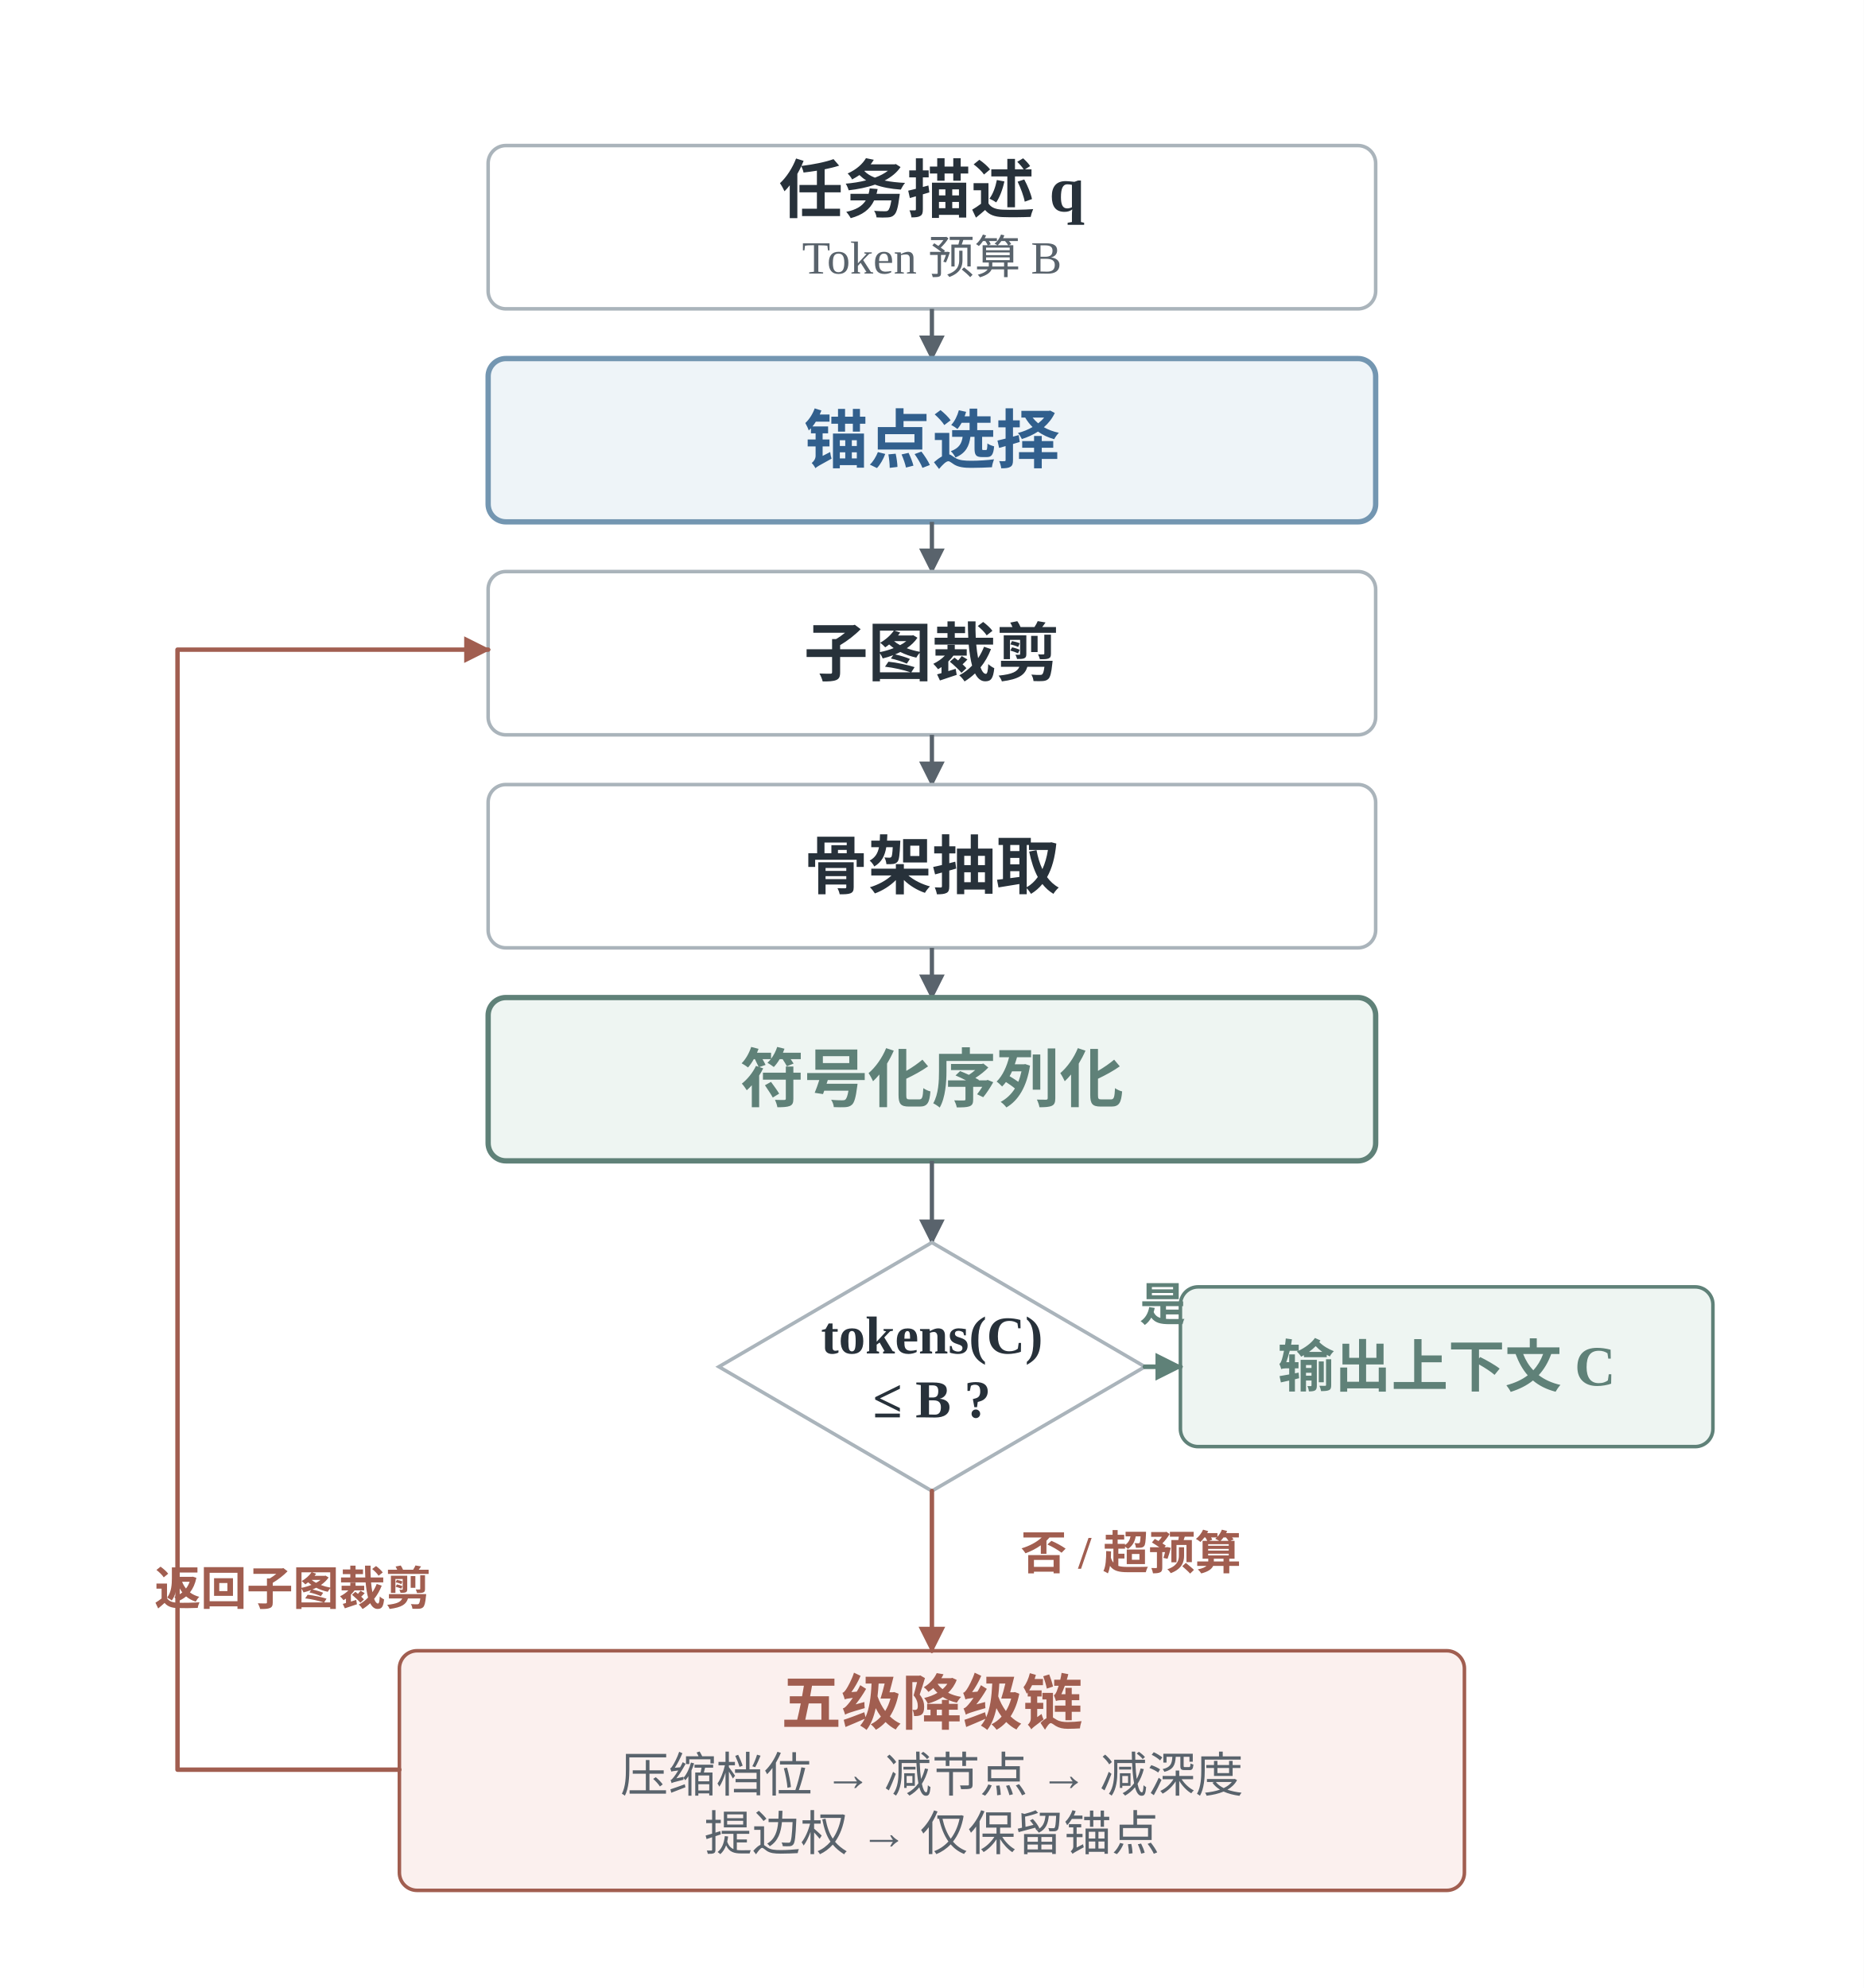
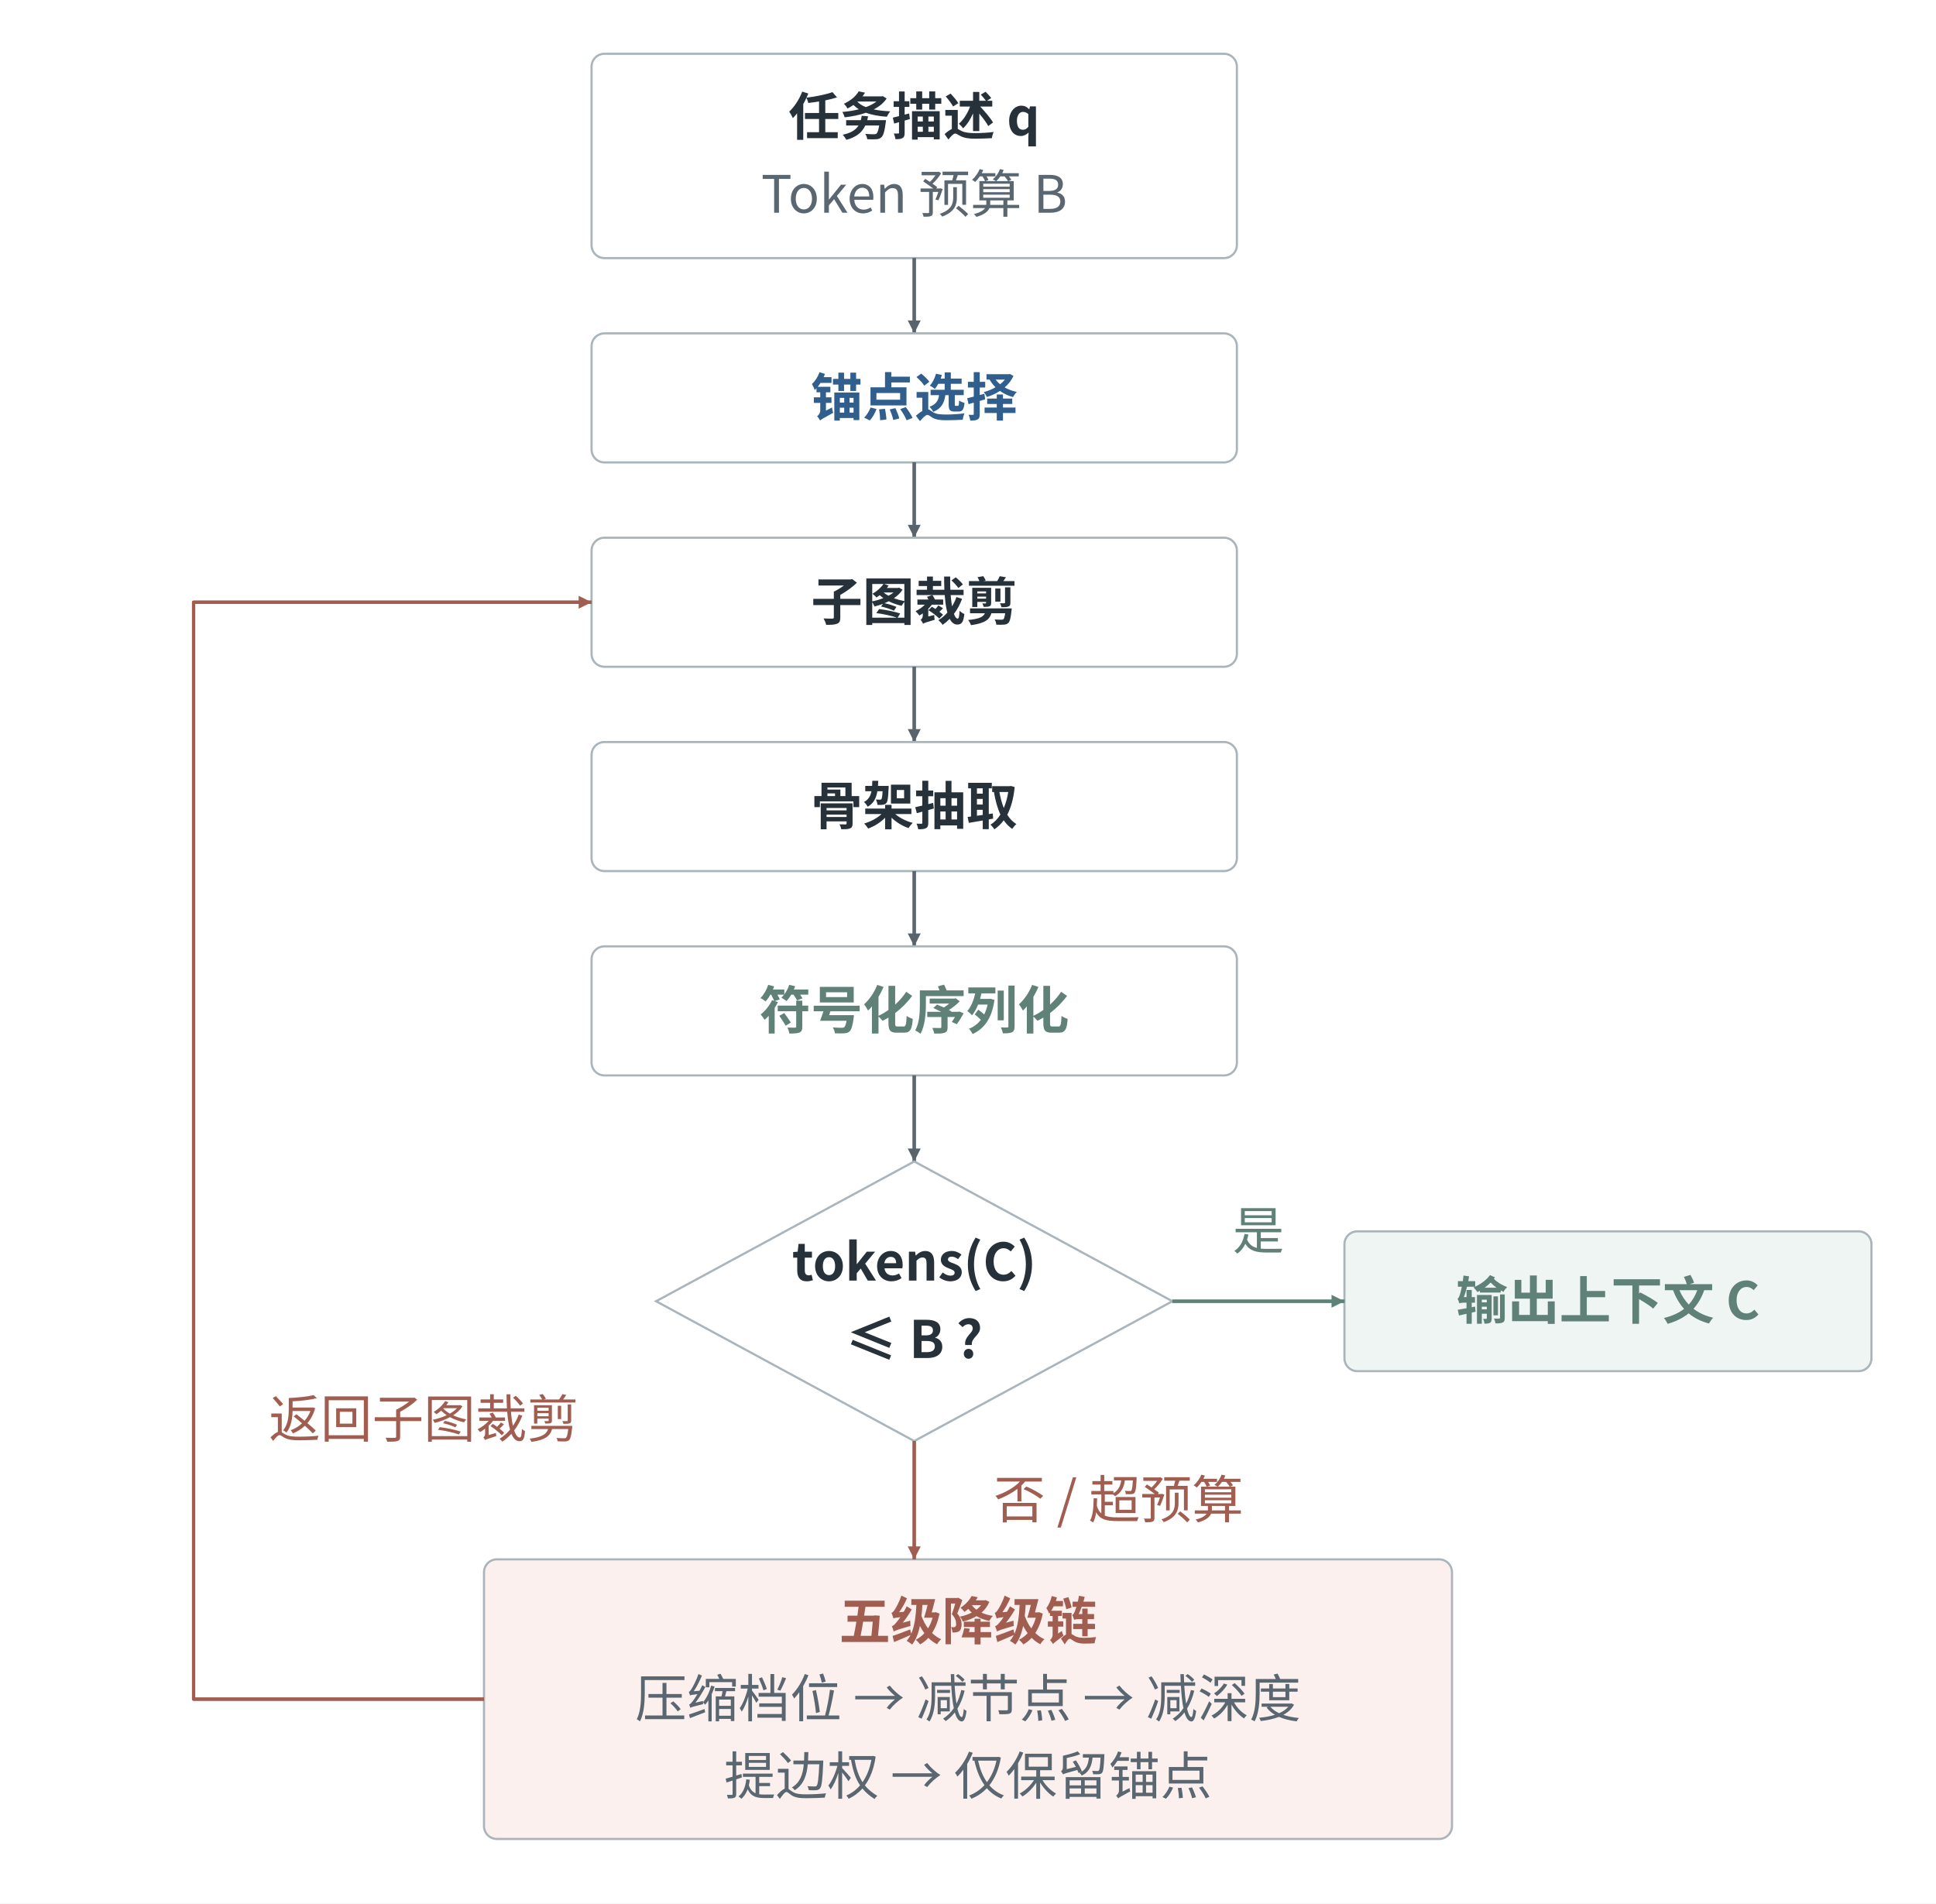
- <svg xmlns="http://www.w3.org/2000/svg" width="1050" height="1120" viewBox="0 0 1050 1120">
+ <svg xmlns="http://www.w3.org/2000/svg" width="1800" height="1770" viewBox="0 0 1800 1770">
  <defs>
-     <marker id="arrow" markerWidth="6" markerHeight="6" refX="5.4" refY="3" orient="auto" markerUnits="strokeWidth">
-       <path d="M0,0 L6,3 L0,6 Z" fill="#59636c" />
+     <marker id="arrow-gray" markerWidth="16" markerHeight="16" refX="12" refY="6" orient="auto" markerUnits="userSpaceOnUse">
+       <path d="M0,0 L12,6 L0,12 Z" fill="#59636c" />
    </marker>
-     <marker id="blueArrow" markerWidth="6" markerHeight="6" refX="5.4" refY="3" orient="auto" markerUnits="strokeWidth">
-       <path d="M0,0 L6,3 L0,6 Z" fill="#315f8d" />
+     <marker id="arrow-blue" markerWidth="16" markerHeight="16" refX="12" refY="6" orient="auto" markerUnits="userSpaceOnUse">
+       <path d="M0,0 L12,6 L0,12 Z" fill="#315f8d" />
    </marker>
-     <marker id="greenArrow" markerWidth="6" markerHeight="6" refX="5.4" refY="3" orient="auto" markerUnits="strokeWidth">
-       <path d="M0,0 L6,3 L0,6 Z" fill="#5f8178" />
+     <marker id="arrow-green" markerWidth="16" markerHeight="16" refX="12" refY="6" orient="auto" markerUnits="userSpaceOnUse">
+       <path d="M0,0 L12,6 L0,12 Z" fill="#5f8178" />
    </marker>
-     <marker id="redArrow" markerWidth="6" markerHeight="6" refX="5.4" refY="3" orient="auto" markerUnits="strokeWidth">
-       <path d="M0,0 L6,3 L0,6 Z" fill="#a15e50" />
+     <marker id="arrow-red" markerWidth="16" markerHeight="16" refX="12" refY="6" orient="auto" markerUnits="userSpaceOnUse">
+       <path d="M0,0 L12,6 L0,12 Z" fill="#a15e50" />
    </marker>
-     <style>.cn{font-family:Microsoft YaHei, Noto Sans CJK SC, SimSun, sans-serif;}</style>
  </defs>
-   <rect width="1050" height="1120" fill="#ffffff" />
-   <rect x="275" y="82" width="500" height="92" rx="10" fill="#fff" stroke="#aab4bb" stroke-width="2" />
-   <text x="525" y="107.14" text-anchor="middle" dominant-baseline="middle" class="" style="font-size:36px;font-weight:650;fill:#27313a">任务描述 q</text>
-   <text x="525" y="148.14" text-anchor="middle" dominant-baseline="middle" class="" style="font-size:26px;font-weight:400;fill:#59636c">Token 预算 B</text>
-   <line x1="525" y1="174" x2="525" y2="202" stroke="#59636c" stroke-width="2.4" marker-end="url(#arrow)" />
-   <rect x="275" y="202" width="500" height="92" rx="10" fill="#eef4f8" stroke="#7396b1" stroke-width="3" />
-   <text x="525" y="248" text-anchor="middle" dominant-baseline="middle" class="" style="font-size:36px;font-weight:650;fill:#315f8d">锚点选择</text>
-   <line x1="525" y1="294" x2="525" y2="322" stroke="#59636c" stroke-width="2.4" marker-end="url(#arrow)" />
-   <rect x="275" y="322" width="500" height="92" rx="10" fill="#fff" stroke="#aab4bb" stroke-width="2" />
-   <text x="525" y="368" text-anchor="middle" dominant-baseline="middle" class="" style="font-size:36px;font-weight:650;fill:#27313a">子图裁剪</text>
-   <line x1="525" y1="414" x2="525" y2="442" stroke="#59636c" stroke-width="2.4" marker-end="url(#arrow)" />
-   <rect x="275" y="442" width="500" height="92" rx="10" fill="#fff" stroke="#aab4bb" stroke-width="2" />
-   <text x="525" y="488" text-anchor="middle" dominant-baseline="middle" class="" style="font-size:36px;font-weight:650;fill:#27313a">骨架抽取</text>
-   <line x1="525" y1="534" x2="525" y2="562" stroke="#59636c" stroke-width="2.4" marker-end="url(#arrow)" />
-   <rect x="275" y="562" width="500" height="92" rx="10" fill="#eef5f2" stroke="#5f8178" stroke-width="3" />
-   <text x="525" y="608" text-anchor="middle" dominant-baseline="middle" class="" style="font-size:36px;font-weight:650;fill:#5f8178">符号化序列化</text>
-   <line x1="525" y1="654" x2="525" y2="700" stroke="#59636c" stroke-width="2.4" marker-end="url(#arrow)" />
-   <polygon points="525,700 645,770 525,840 405,770" fill="#fff" stroke="#aab4bb" stroke-width="2" />
-   <text x="525" y="754" text-anchor="middle" dominant-baseline="middle" class="" style="font-size:30px;font-weight:650;fill:#27313a">tokens(C)</text>
-   <text x="525" y="790" text-anchor="middle" dominant-baseline="middle" class="" style="font-size:30px;font-weight:650;fill:#27313a">≤ B ?</text>
-   <rect x="665" y="725" width="300" height="90" rx="10" fill="#eef5f2" stroke="#5f8178" stroke-width="2" />
-   <text x="815" y="770" text-anchor="middle" dominant-baseline="middle" class="" style="font-size:32px;font-weight:650;fill:#5f8178">输出上下文 C</text>
-   <path d="M645 770 H665" fill="none" stroke="#5f8178" stroke-width="2.6" stroke-linejoin="round" stroke-linecap="round" marker-end="url(#greenArrow)" />
-   <text x="655" y="735" text-anchor="middle" dominant-baseline="middle" class="" style="font-size:26px;font-weight:650;fill:#5f8178">是</text>
-   <rect x="225" y="930" width="600" height="135" rx="10" fill="#fbf0ee" stroke="#a15e50" stroke-width="2" />
-   <text x="525" y="959.56" text-anchor="middle" dominant-baseline="middle" class="" style="font-size:34px;font-weight:650;fill:#a15e50">五级降级链</text>
-   <text x="525" y="1000.06" text-anchor="middle" dominant-baseline="middle" class="" style="font-size:27px;font-weight:400;fill:#59636c">压缩档位 → 减节点 → 减深度</text>
-   <text x="525" y="1033" text-anchor="middle" dominant-baseline="middle" class="" style="font-size:27px;font-weight:400;fill:#59636c">提边权 → 仅保留锚点</text>
-   <path d="M525 840 V895 H525 V930" fill="none" stroke="#a15e50" stroke-width="2.5" stroke-linejoin="round" stroke-linecap="round" marker-end="url(#redArrow)" />
-   <text x="575" y="875" text-anchor="start" dominant-baseline="middle" class="" style="font-size:26px;font-weight:650;fill:#a15e50">否 / 超预算</text>
-   <path d="M225 997 H100 V366 H275" fill="none" stroke="#a15e50" stroke-width="2.5" stroke-linejoin="round" stroke-linecap="round" marker-end="url(#redArrow)" />
-   <text x="165" y="895" text-anchor="middle" dominant-baseline="middle" class="" style="font-size:26px;font-weight:650;fill:#a15e50">返回子图裁剪</text>
+   <rect width="1800" height="1770" fill="#ffffff" />
+   <rect x="550" y="50" width="600" height="190" rx="12" fill="#ffffff" stroke="#aab4bb" stroke-width="2" />
+   <text x="850.0" y="109.0" text-anchor="middle" dominant-baseline="middle" style="font-family:Microsoft YaHei,Noto Sans CJK SC,SimSun,sans-serif;font-size:48px;font-weight:600;fill:#27313a">任务描述 q</text>
+   <text x="850.0" y="181.0" text-anchor="middle" dominant-baseline="middle" style="font-family:Microsoft YaHei,Noto Sans CJK SC,SimSun,sans-serif;font-size:48px;fill:#5b6770">Token 预算 B</text>
+   <polyline points="850,240 850,310" fill="none" stroke="#5b6770" stroke-width="3" stroke-linejoin="round" />
+   <polyline points="850,240 850,310" fill="none" stroke="#5b6770" stroke-width="3" stroke-linejoin="round" marker-end="url(#arrow-gray)" />
+   <rect x="550" y="310" width="600" height="120" rx="12" fill="#ffffff" stroke="#aab4bb" stroke-width="2" />
+   <text x="850.0" y="370.0" text-anchor="middle" dominant-baseline="middle" style="font-family:Microsoft YaHei,Noto Sans CJK SC,SimSun,sans-serif;font-size:48px;font-weight:600;fill:#315f8d">锚点选择</text>
+   <polyline points="850,430 850,500" fill="none" stroke="#5b6770" stroke-width="3" stroke-linejoin="round" />
+   <polyline points="850,430 850,500" fill="none" stroke="#5b6770" stroke-width="3" stroke-linejoin="round" marker-end="url(#arrow-gray)" />
+   <rect x="550" y="500" width="600" height="120" rx="12" fill="#ffffff" stroke="#aab4bb" stroke-width="2" />
+   <text x="850.0" y="560.0" text-anchor="middle" dominant-baseline="middle" style="font-family:Microsoft YaHei,Noto Sans CJK SC,SimSun,sans-serif;font-size:48px;font-weight:600;fill:#27313a">子图裁剪</text>
+   <polyline points="850,620 850,690" fill="none" stroke="#5b6770" stroke-width="3" stroke-linejoin="round" />
+   <polyline points="850,620 850,690" fill="none" stroke="#5b6770" stroke-width="3" stroke-linejoin="round" marker-end="url(#arrow-gray)" />
+   <rect x="550" y="690" width="600" height="120" rx="12" fill="#ffffff" stroke="#aab4bb" stroke-width="2" />
+   <text x="850.0" y="750.0" text-anchor="middle" dominant-baseline="middle" style="font-family:Microsoft YaHei,Noto Sans CJK SC,SimSun,sans-serif;font-size:48px;font-weight:600;fill:#27313a">骨架抽取</text>
+   <polyline points="850,810 850,880" fill="none" stroke="#5b6770" stroke-width="3" stroke-linejoin="round" />
+   <polyline points="850,810 850,880" fill="none" stroke="#5b6770" stroke-width="3" stroke-linejoin="round" marker-end="url(#arrow-gray)" />
+   <rect x="550" y="880" width="600" height="120" rx="12" fill="#ffffff" stroke="#aab4bb" stroke-width="2" />
+   <text x="850.0" y="940.0" text-anchor="middle" dominant-baseline="middle" style="font-family:Microsoft YaHei,Noto Sans CJK SC,SimSun,sans-serif;font-size:48px;font-weight:600;fill:#5f8178">符号化序列化</text>
+   <polyline points="850,1000 850,1080" fill="none" stroke="#5b6770" stroke-width="3" stroke-linejoin="round" />
+   <polyline points="850,1000 850,1080" fill="none" stroke="#5b6770" stroke-width="3" stroke-linejoin="round" marker-end="url(#arrow-gray)" />
+   <polygon points="850,1080 1090,1210 850,1340 610,1210" fill="white" stroke="#aab4bb" stroke-width="2" />
+   <text x="850" y="1174.0" text-anchor="middle" dominant-baseline="middle" style="font-family:Microsoft YaHei,Noto Sans CJK SC,SimSun,sans-serif;font-size:48px;font-weight:600;fill:#27313a">tokens(C)</text>
+   <text x="850" y="1246.0" text-anchor="middle" dominant-baseline="middle" style="font-family:Microsoft YaHei,Noto Sans CJK SC,SimSun,sans-serif;font-size:48px;font-weight:600;fill:#27313a">≤ B ?</text>
+   <rect x="1250" y="1145" width="490" height="130" rx="12" fill="#eef5f2" stroke="#aab4bb" stroke-width="2" />
+   <text x="1495.0" y="1210.0" text-anchor="middle" dominant-baseline="middle" style="font-family:Microsoft YaHei,Noto Sans CJK SC,SimSun,sans-serif;font-size:48px;font-weight:600;fill:#5f8178">输出上下文 C</text>
+   <polyline points="1090,1210 1250,1210" fill="none" stroke="#5f8178" stroke-width="3" stroke-linejoin="round" />
+   <polyline points="1090,1210 1250,1210" fill="none" stroke="#5f8178" stroke-width="3" stroke-linejoin="round" marker-end="url(#arrow-green)" />
+   <rect x="1134.0" y="1115" width="72.0" height="60" rx="4" fill="#ffffff" stroke="#ffffff" stroke-width="2" />
+   <text x="1170" y="1145" text-anchor="middle" dominant-baseline="middle" style="font-family:Microsoft YaHei,Noto Sans CJK SC,SimSun,sans-serif;font-size:48px;fill:#5f8178">是</text>
+   <rect x="450" y="1450" width="900" height="260" rx="12" fill="#fbf0ee" stroke="#aab4bb" stroke-width="2" />
+   <text x="900.0" y="1508.0" text-anchor="middle" dominant-baseline="middle" style="font-family:Microsoft YaHei,Noto Sans CJK SC,SimSun,sans-serif;font-size:48px;font-weight:600;fill:#a15e50">五级降级链</text>
+   <text x="900.0" y="1580.0" text-anchor="middle" dominant-baseline="middle" style="font-family:Microsoft YaHei,Noto Sans CJK SC,SimSun,sans-serif;font-size:48px;fill:#5b6770">压缩档位 → 减节点 → 减深度</text>
+   <text x="900.0" y="1652.0" text-anchor="middle" dominant-baseline="middle" style="font-family:Microsoft YaHei,Noto Sans CJK SC,SimSun,sans-serif;font-size:48px;fill:#5b6770">提边权 → 仅保留锚点</text>
+   <polyline points="850,1340 850,1450" fill="none" stroke="#a15e50" stroke-width="3" stroke-linejoin="round" />
+   <polyline points="850,1340 850,1450" fill="none" stroke="#a15e50" stroke-width="3" stroke-linejoin="round" marker-end="url(#arrow-red)" />
+   <text x="1040" y="1395" text-anchor="middle" dominant-baseline="middle" style="font-family:Microsoft YaHei,Noto Sans CJK SC,SimSun,sans-serif;font-size:48px;fill:#a15e50">否 / 超预算</text>
+   <polyline points="450,1580 180,1580 180,560 550,560" fill="none" stroke="#a15e50" stroke-width="3" stroke-linejoin="round" />
+   <polyline points="450,1580 180,1580 180,560 550,560" fill="none" stroke="#a15e50" stroke-width="3" stroke-linejoin="round" marker-end="url(#arrow-red)" />
+   <text x="250" y="1320" text-anchor="start" dominant-baseline="middle" style="font-family:Microsoft YaHei,Noto Sans CJK SC,SimSun,sans-serif;font-size:48px;fill:#a15e50">返回子图裁剪</text>
</svg>
